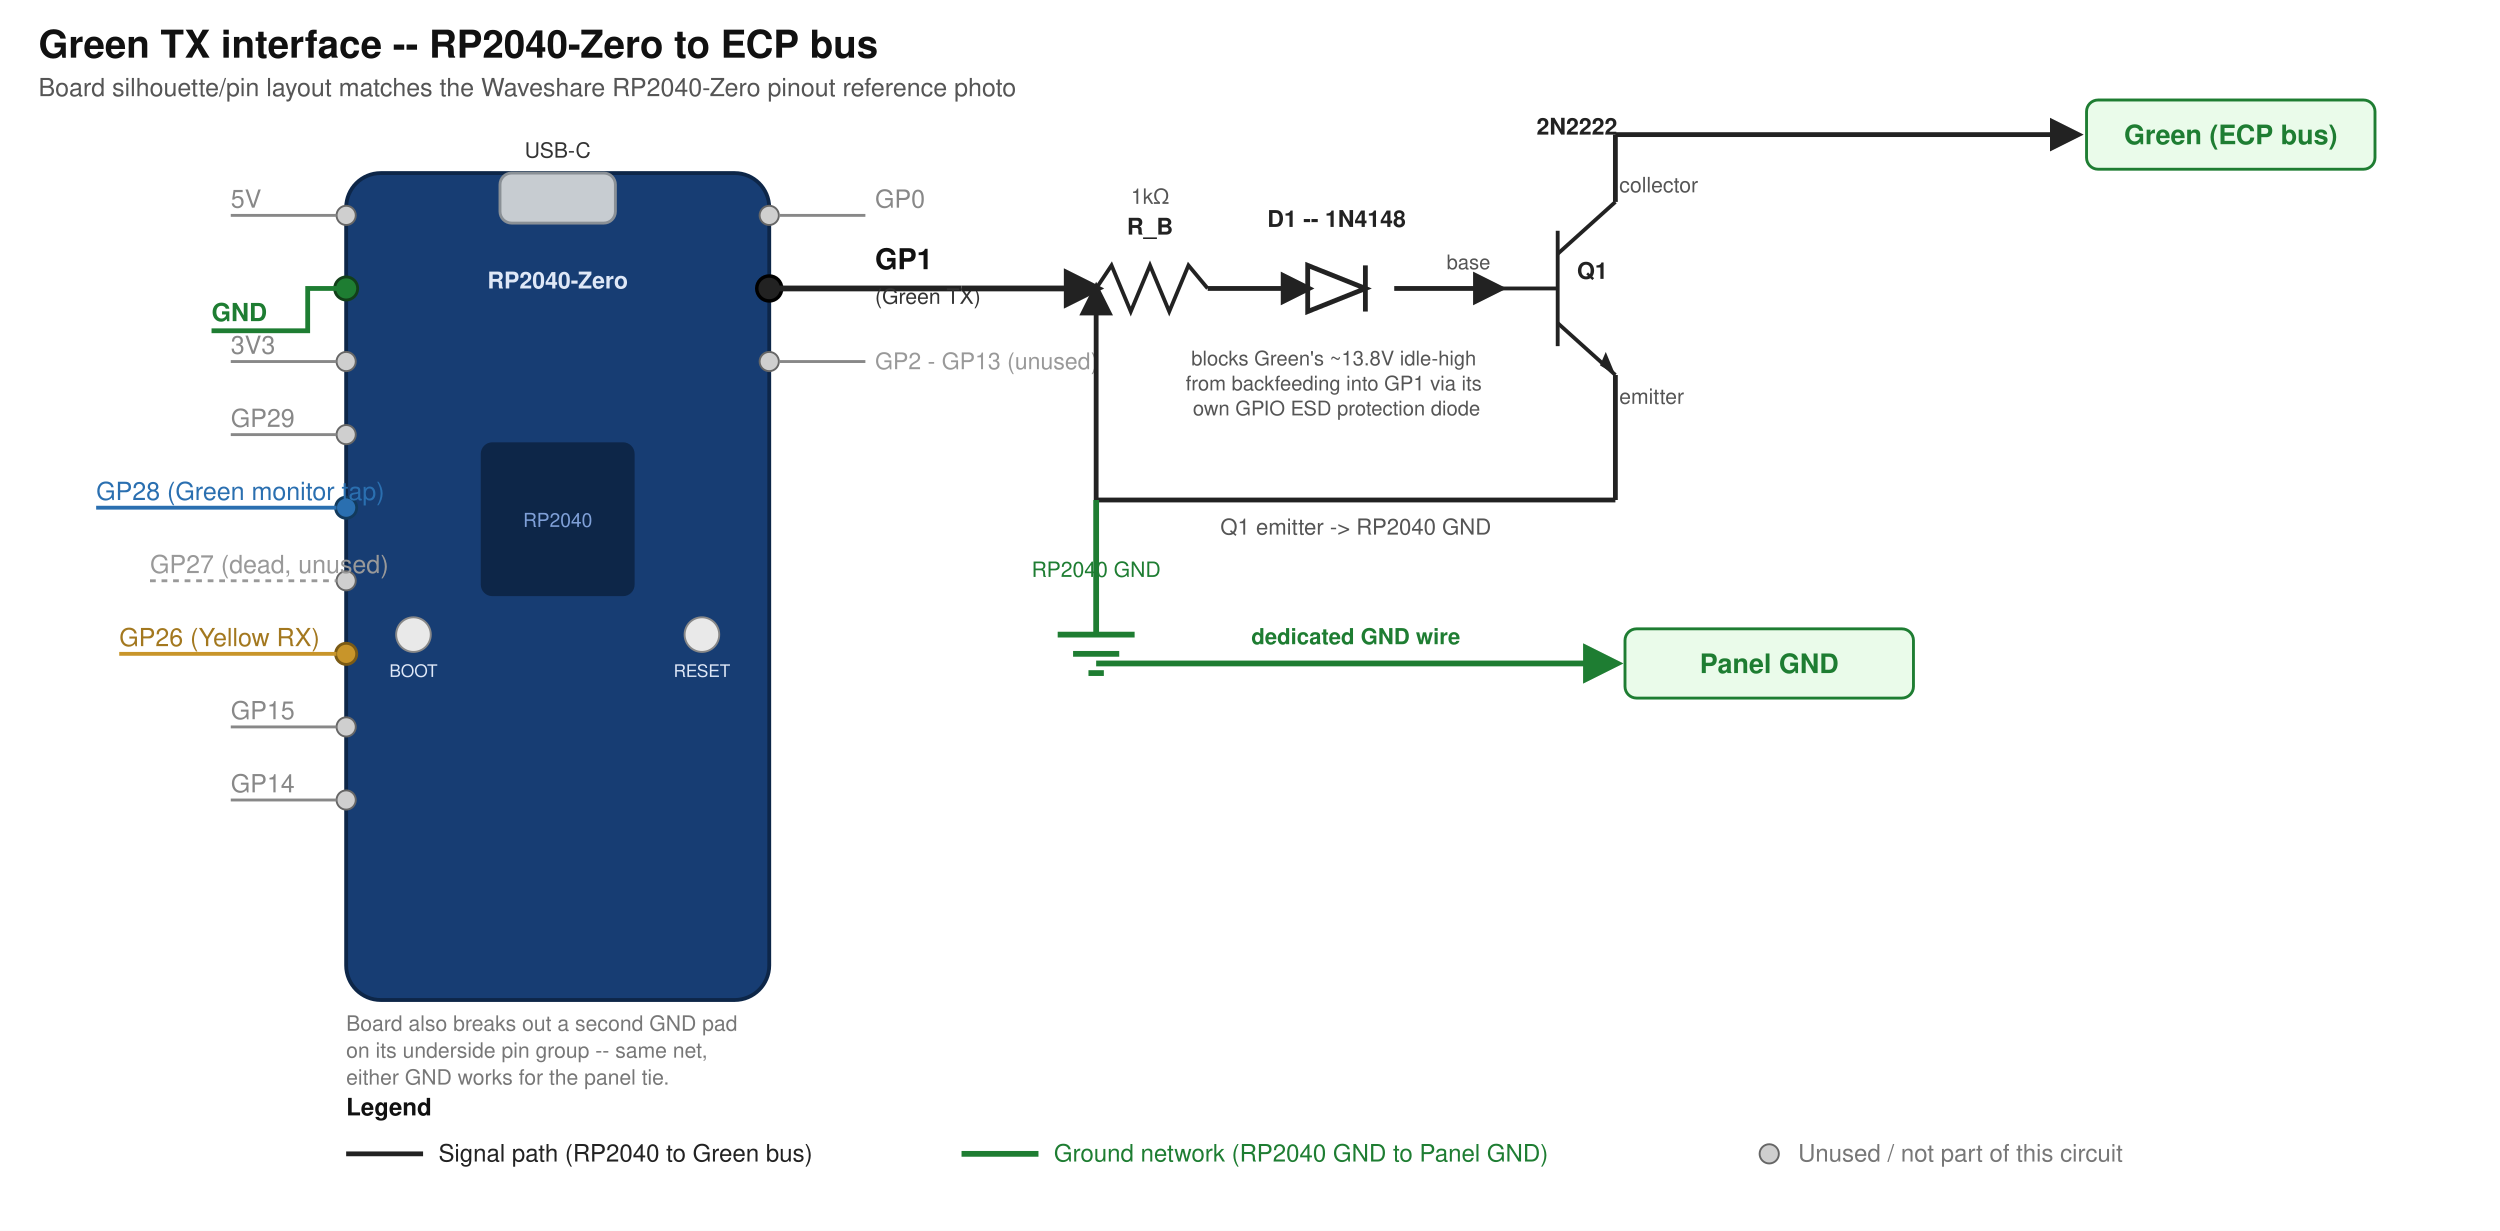
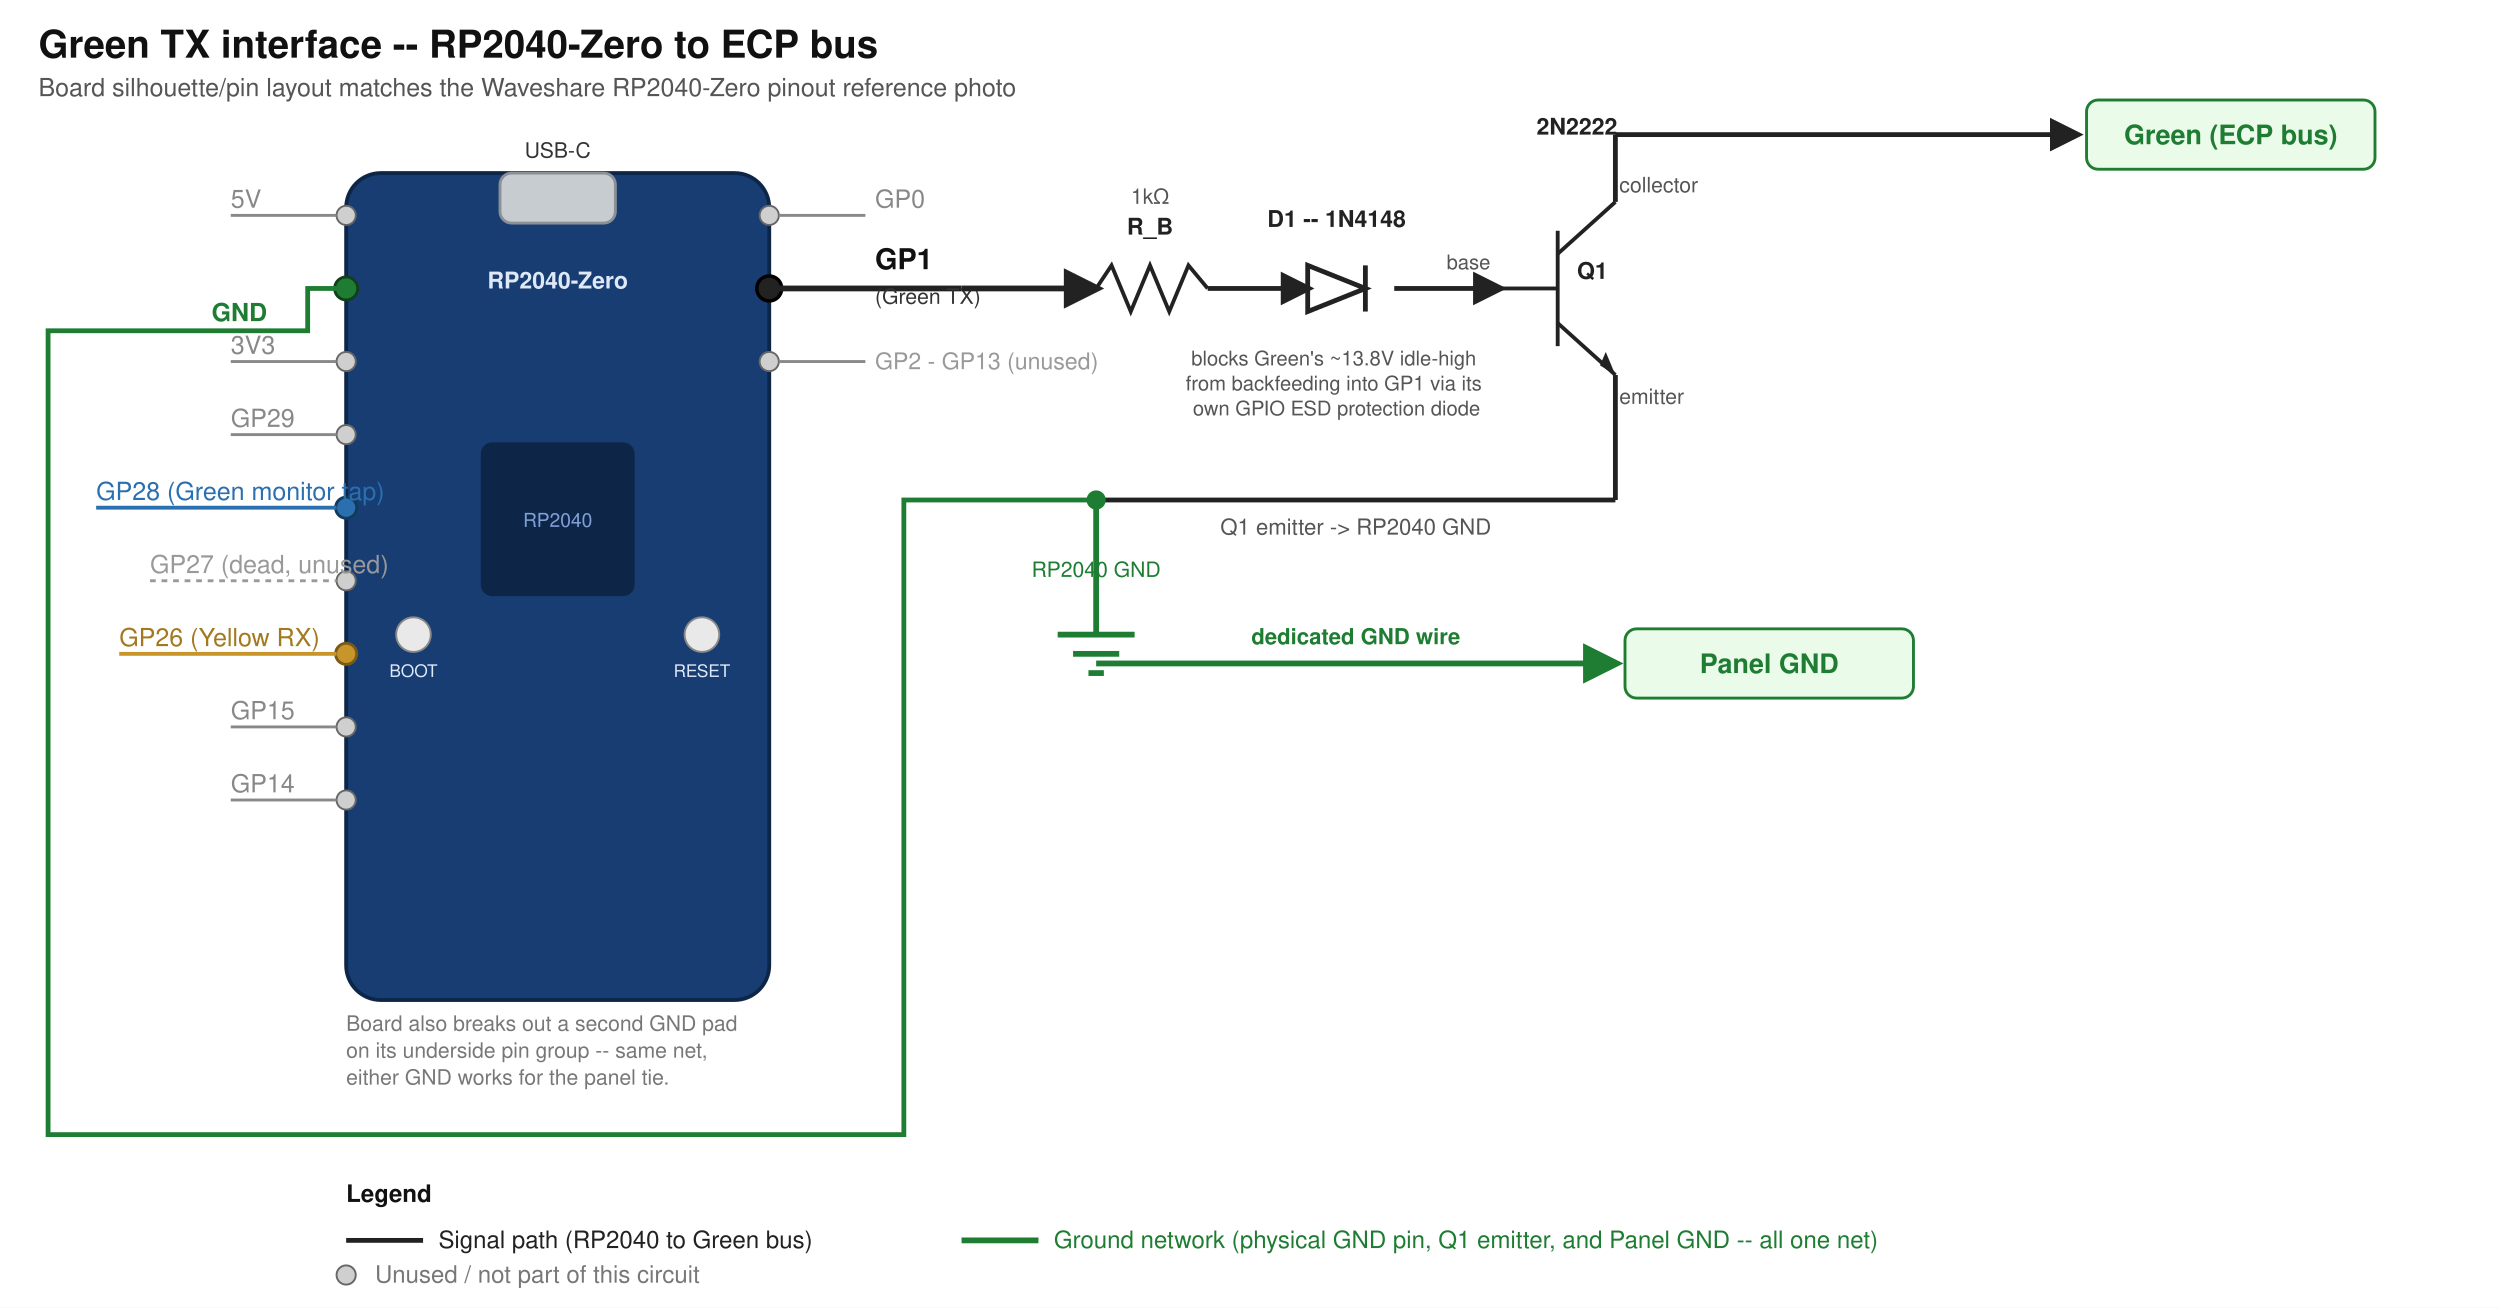
- <svg xmlns="http://www.w3.org/2000/svg" viewBox="0 0 1300 640" font-family="Helvetica, Arial, sans-serif">
+ <svg xmlns="http://www.w3.org/2000/svg" viewBox="0 0 1300 680" font-family="Helvetica, Arial, sans-serif">
  <defs>
    <marker id="arrow" viewBox="0 0 10 10" refX="8" refY="5" markerWidth="7" markerHeight="7" orient="auto-start-reverse">
      <path d="M0,0 L10,5 L0,10 z" fill="#222" />
    </marker>
    <marker id="arrowRed" viewBox="0 0 10 10" refX="8" refY="5" markerWidth="7" markerHeight="7" orient="auto-start-reverse">
      <path d="M0,0 L10,5 L0,10 z" fill="#c0392b" />
    </marker>
    <marker id="arrowGreen" viewBox="0 0 10 10" refX="8" refY="5" markerWidth="7" markerHeight="7" orient="auto-start-reverse">
      <path d="M0,0 L10,5 L0,10 z" fill="#1e7d32" />
    </marker>
  </defs>
-   <rect x="0" y="0" width="1300" height="640" fill="#ffffff" />
+   <rect x="0" y="0" width="1300" height="680" fill="#ffffff" />
  <text x="20" y="30" font-size="20" font-weight="bold" fill="#111">Green TX interface -- RP2040-Zero to ECP bus</text>
  <text x="20" y="50" font-size="13" fill="#555">Board silhouette/pin layout matches the Waveshare RP2040-Zero pinout reference photo</text>
  <g transform="translate(120,0)">
    <g>
      <rect x="60" y="90" width="220" height="430" rx="18" fill="#173d73" stroke="#0d2648" stroke-width="2" />
      <rect x="140" y="90" width="60" height="26" rx="6" fill="#c7ccd1" stroke="#8a9096" stroke-width="1.5" />
      <text x="170" y="82" font-size="11" text-anchor="middle" fill="#333">USB-C</text>
      <text x="170" y="150" font-size="12" text-anchor="middle" fill="#dfe8f7" font-weight="bold">RP2040-Zero</text>
      <rect x="130" y="230" width="80" height="80" rx="6" fill="#0d2648" />
      <text x="170" y="274" font-size="10" text-anchor="middle" fill="#7fa0d8">RP2040</text>
      <circle cx="95" cy="330" r="9" fill="#e9e9e9" stroke="#888" />
      <text x="95" y="352" font-size="9" text-anchor="middle" fill="#dfe8f7">BOOT</text>
      <circle cx="245" cy="330" r="9" fill="#e9e9e9" stroke="#888" />
      <text x="245" y="352" font-size="9" text-anchor="middle" fill="#dfe8f7">RESET</text>
    </g>
    <g font-size="13">
      <circle cx="60" cy="112" r="5" fill="#cfcfcf" stroke="#666" />
      <line x1="0" y1="112" x2="55" y2="112" stroke="#888" stroke-width="1.5" />
      <text x="0" y="108" text-anchor="start" fill="#888">5V</text>
      <circle cx="60" cy="150" r="6" fill="#1e7d32" stroke="#123f19" stroke-width="1.5" />
-       <polyline points="60,150 40,150 40,172 -10,172" fill="none" stroke="#1e7d32" stroke-width="2.5" />
+       <polyline points="60,150 40,150 40,172 -95,172 -95,590 350,590 350,260 450,260" fill="none" stroke="#1e7d32" stroke-width="2.5" />
      <text x="-10" y="167" text-anchor="start" fill="#1e7d32" font-weight="bold">GND</text>
      <circle cx="60" cy="188" r="5" fill="#cfcfcf" stroke="#666" />
      <line x1="0" y1="188" x2="55" y2="188" stroke="#888" stroke-width="1.5" />
      <text x="0" y="184" text-anchor="start" fill="#888">3V3</text>
      <circle cx="60" cy="226" r="5" fill="#cfcfcf" stroke="#666" />
      <line x1="0" y1="226" x2="55" y2="226" stroke="#888" stroke-width="1.5" />
      <text x="0" y="222" text-anchor="start" fill="#888">GP29</text>
      <circle cx="60" cy="264" r="5.5" fill="#2a6fb0" stroke="#123a5c" stroke-width="1.5" />
      <line x1="-70" y1="264" x2="55" y2="264" stroke="#2a6fb0" stroke-width="2" />
      <text x="-70" y="260" text-anchor="start" fill="#2a6fb0">GP28 (Green monitor tap)</text>
      <circle cx="60" cy="302" r="5" fill="#cfcfcf" stroke="#666" />
      <line x1="-42" y1="302" x2="55" y2="302" stroke="#999" stroke-width="1.5" stroke-dasharray="3,3" />
      <text x="-42" y="298" text-anchor="start" fill="#999">GP27 (dead, unused)</text>
      <circle cx="60" cy="340" r="5.5" fill="#c8952a" stroke="#7a5a15" stroke-width="1.5" />
      <line x1="-58" y1="340" x2="55" y2="340" stroke="#c8952a" stroke-width="2" />
      <text x="-58" y="336" text-anchor="start" fill="#a3781f">GP26 (Yellow RX)</text>
      <circle cx="60" cy="378" r="5" fill="#cfcfcf" stroke="#666" />
      <line x1="0" y1="378" x2="55" y2="378" stroke="#888" stroke-width="1.5" />
      <text x="0" y="374" text-anchor="start" fill="#888">GP15</text>
      <circle cx="60" cy="416" r="5" fill="#cfcfcf" stroke="#666" />
      <line x1="0" y1="416" x2="55" y2="416" stroke="#888" stroke-width="1.5" />
      <text x="0" y="412" text-anchor="start" fill="#888">GP14</text>
    </g>
    <g font-size="13">
      <circle cx="280" cy="112" r="5" fill="#cfcfcf" stroke="#666" />
      <line x1="285" y1="112" x2="330" y2="112" stroke="#888" stroke-width="1.5" />
      <text x="335" y="108" text-anchor="start" fill="#888">GP0</text>
      <circle cx="280" cy="150" r="6.5" fill="#222" stroke="#000" stroke-width="1.8" />
      <line x1="285" y1="150" x2="380" y2="150" stroke="#222" stroke-width="3" />
      <text x="335" y="140" text-anchor="start" fill="#111" font-weight="bold" font-size="15">GP1</text>
      <text x="335" y="158" text-anchor="start" fill="#333" font-size="11">(Green TX)</text>
      <circle cx="280" cy="188" r="5" fill="#cfcfcf" stroke="#666" />
      <line x1="285" y1="188" x2="330" y2="188" stroke="#888" stroke-width="1.5" />
      <text x="335" y="192" text-anchor="start" fill="#999" font-size="12">GP2 - GP13 (unused)</text>
    </g>
    <text x="60" y="536" font-size="11" fill="#777" text-anchor="start" width="220">
      <tspan x="60" dy="0">Board also breaks out a second GND pad</tspan>
      <tspan x="60" dy="14">on its underside pin group -- same net,</tspan>
      <tspan x="60" dy="14">either GND works for the panel tie.</tspan>
    </text>
    <line x1="380" y1="150" x2="450" y2="150" stroke="#222" stroke-width="3" marker-end="url(#arrow)" />
    <g stroke="#222" stroke-width="2" fill="none">
      <polyline points="450,150 458,138 468,162 478,138 488,162 498,138 508,150" />
    </g>
    <text x="478" y="122" font-size="12" text-anchor="middle" fill="#222" font-weight="bold">R_B</text>
    <text x="478" y="106" font-size="11" text-anchor="middle" fill="#555">1kΩ</text>
    <line x1="508" y1="150" x2="560" y2="150" stroke="#222" stroke-width="2.5" marker-end="url(#arrow)" />
    <g stroke="#222" stroke-width="2.5" fill="none">
      <polygon points="560,138 560,162 590,150" />
      <line x1="590" y1="138" x2="590" y2="162" />
    </g>
    <text x="575" y="118" font-size="12" text-anchor="middle" fill="#222" font-weight="bold">D1 -- 1N4148</text>
    <text x="575" y="190" font-size="10.5" text-anchor="middle" fill="#555" width="150">
      <tspan x="575" dy="0">blocks Green's ~13.8V idle-high</tspan>
      <tspan x="575" dy="13">from backfeeding into GP1 via its</tspan>
      <tspan x="575" dy="13">own GPIO ESD protection diode</tspan>
    </text>
    <line x1="605" y1="150" x2="660" y2="150" stroke="#222" stroke-width="2.5" marker-end="url(#arrow)" />
    <g stroke="#222" stroke-width="2" fill="none">
      <line x1="660" y1="150" x2="690" y2="150" />
      <line x1="690" y1="120" x2="690" y2="180" />
      <line x1="690" y1="132" x2="720" y2="105" />
      <line x1="690" y1="168" x2="720" y2="195" />
      <polygon points="712,190 720,195 715,183" fill="#222" stroke="none" />
    </g>
    <text x="700" y="145" font-size="12" fill="#222" font-weight="bold">Q1</text>
    <text x="700" y="70" font-size="12" text-anchor="middle" fill="#222" font-weight="bold">2N2222</text>
    <text x="722" y="100" font-size="11" fill="#555">collector</text>
    <text x="722" y="210" font-size="11" fill="#555">emitter</text>
    <text x="655" y="140" font-size="10.5" fill="#555" text-anchor="end">base</text>
    <line x1="720" y1="105" x2="720" y2="70" stroke="#222" stroke-width="2.5" />
    <line x1="720" y1="70" x2="960" y2="70" stroke="#222" stroke-width="2.5" marker-end="url(#arrow)" />
    <rect x="965" y="52" width="150" height="36" rx="6" fill="#eafbea" stroke="#1e7d32" stroke-width="1.5" />
    <text x="1040" y="75" font-size="14" text-anchor="middle" fill="#1e7d32" font-weight="bold">Green (ECP bus)</text>
    <line x1="720" y1="195" x2="720" y2="260" stroke="#222" stroke-width="2.5" />
    <line x1="720" y1="260" x2="450" y2="260" stroke="#222" stroke-width="2.5" />
-     <line x1="450" y1="260" x2="450" y2="150" stroke="#222" stroke-width="2.5" marker-end="url(#arrow)" />
    <text x="585" y="278" font-size="11.5" text-anchor="middle" fill="#555">Q1 emitter -&gt; RP2040 GND</text>
+     <circle cx="450" cy="260" r="5" fill="#1e7d32" />
    <line x1="450" y1="260" x2="450" y2="330" stroke="#1e7d32" stroke-width="3" />
    <g stroke="#1e7d32" stroke-width="3">
      <line x1="430" y1="330" x2="470" y2="330" />
      <line x1="438" y1="340" x2="462" y2="340" />
      <line x1="446" y1="350" x2="454" y2="350" />
    </g>
    <text x="450" y="300" font-size="11" text-anchor="middle" fill="#1e7d32">RP2040 GND</text>
    <line x1="450" y1="345" x2="720" y2="345" stroke="#1e7d32" stroke-width="3" marker-end="url(#arrowGreen)" />
    <text x="585" y="335" font-size="11.5" text-anchor="middle" fill="#1e7d32" font-weight="bold">dedicated GND wire</text>
    <rect x="725" y="327" width="150" height="36" rx="6" fill="#eafbea" stroke="#1e7d32" stroke-width="1.5" />
    <text x="800" y="350" font-size="14" text-anchor="middle" fill="#1e7d32" font-weight="bold">Panel GND</text>
    <g font-size="12.5">
-       <text x="60" y="580" font-weight="bold" fill="#111">Legend</text>
-       <line x1="60" y1="600" x2="100" y2="600" stroke="#222" stroke-width="2.5" />
-       <text x="108" y="604" fill="#222">Signal path (RP2040 to Green bus)</text>
-       <line x1="380" y1="600" x2="420" y2="600" stroke="#1e7d32" stroke-width="3" />
-       <text x="428" y="604" fill="#1e7d32">Ground network (RP2040 GND to Panel GND)</text>
-       <circle cx="800" cy="600" r="5" fill="#cfcfcf" stroke="#666" />
-       <text x="815" y="604" fill="#777">Unused / not part of this circuit</text>
+       <text x="60" y="625" font-weight="bold" fill="#111">Legend</text>
+       <line x1="60" y1="645" x2="100" y2="645" stroke="#222" stroke-width="2.5" />
+       <text x="108" y="649" fill="#222">Signal path (RP2040 to Green bus)</text>
+       <line x1="380" y1="645" x2="420" y2="645" stroke="#1e7d32" stroke-width="3" />
+       <text x="428" y="649" fill="#1e7d32">Ground network (physical GND pin, Q1 emitter, and Panel GND -- all one net)</text>
+       <circle cx="60" cy="663" r="5" fill="#cfcfcf" stroke="#666" />
+       <text x="75" y="667" fill="#777">Unused / not part of this circuit</text>
    </g>
  </g>
</svg>
